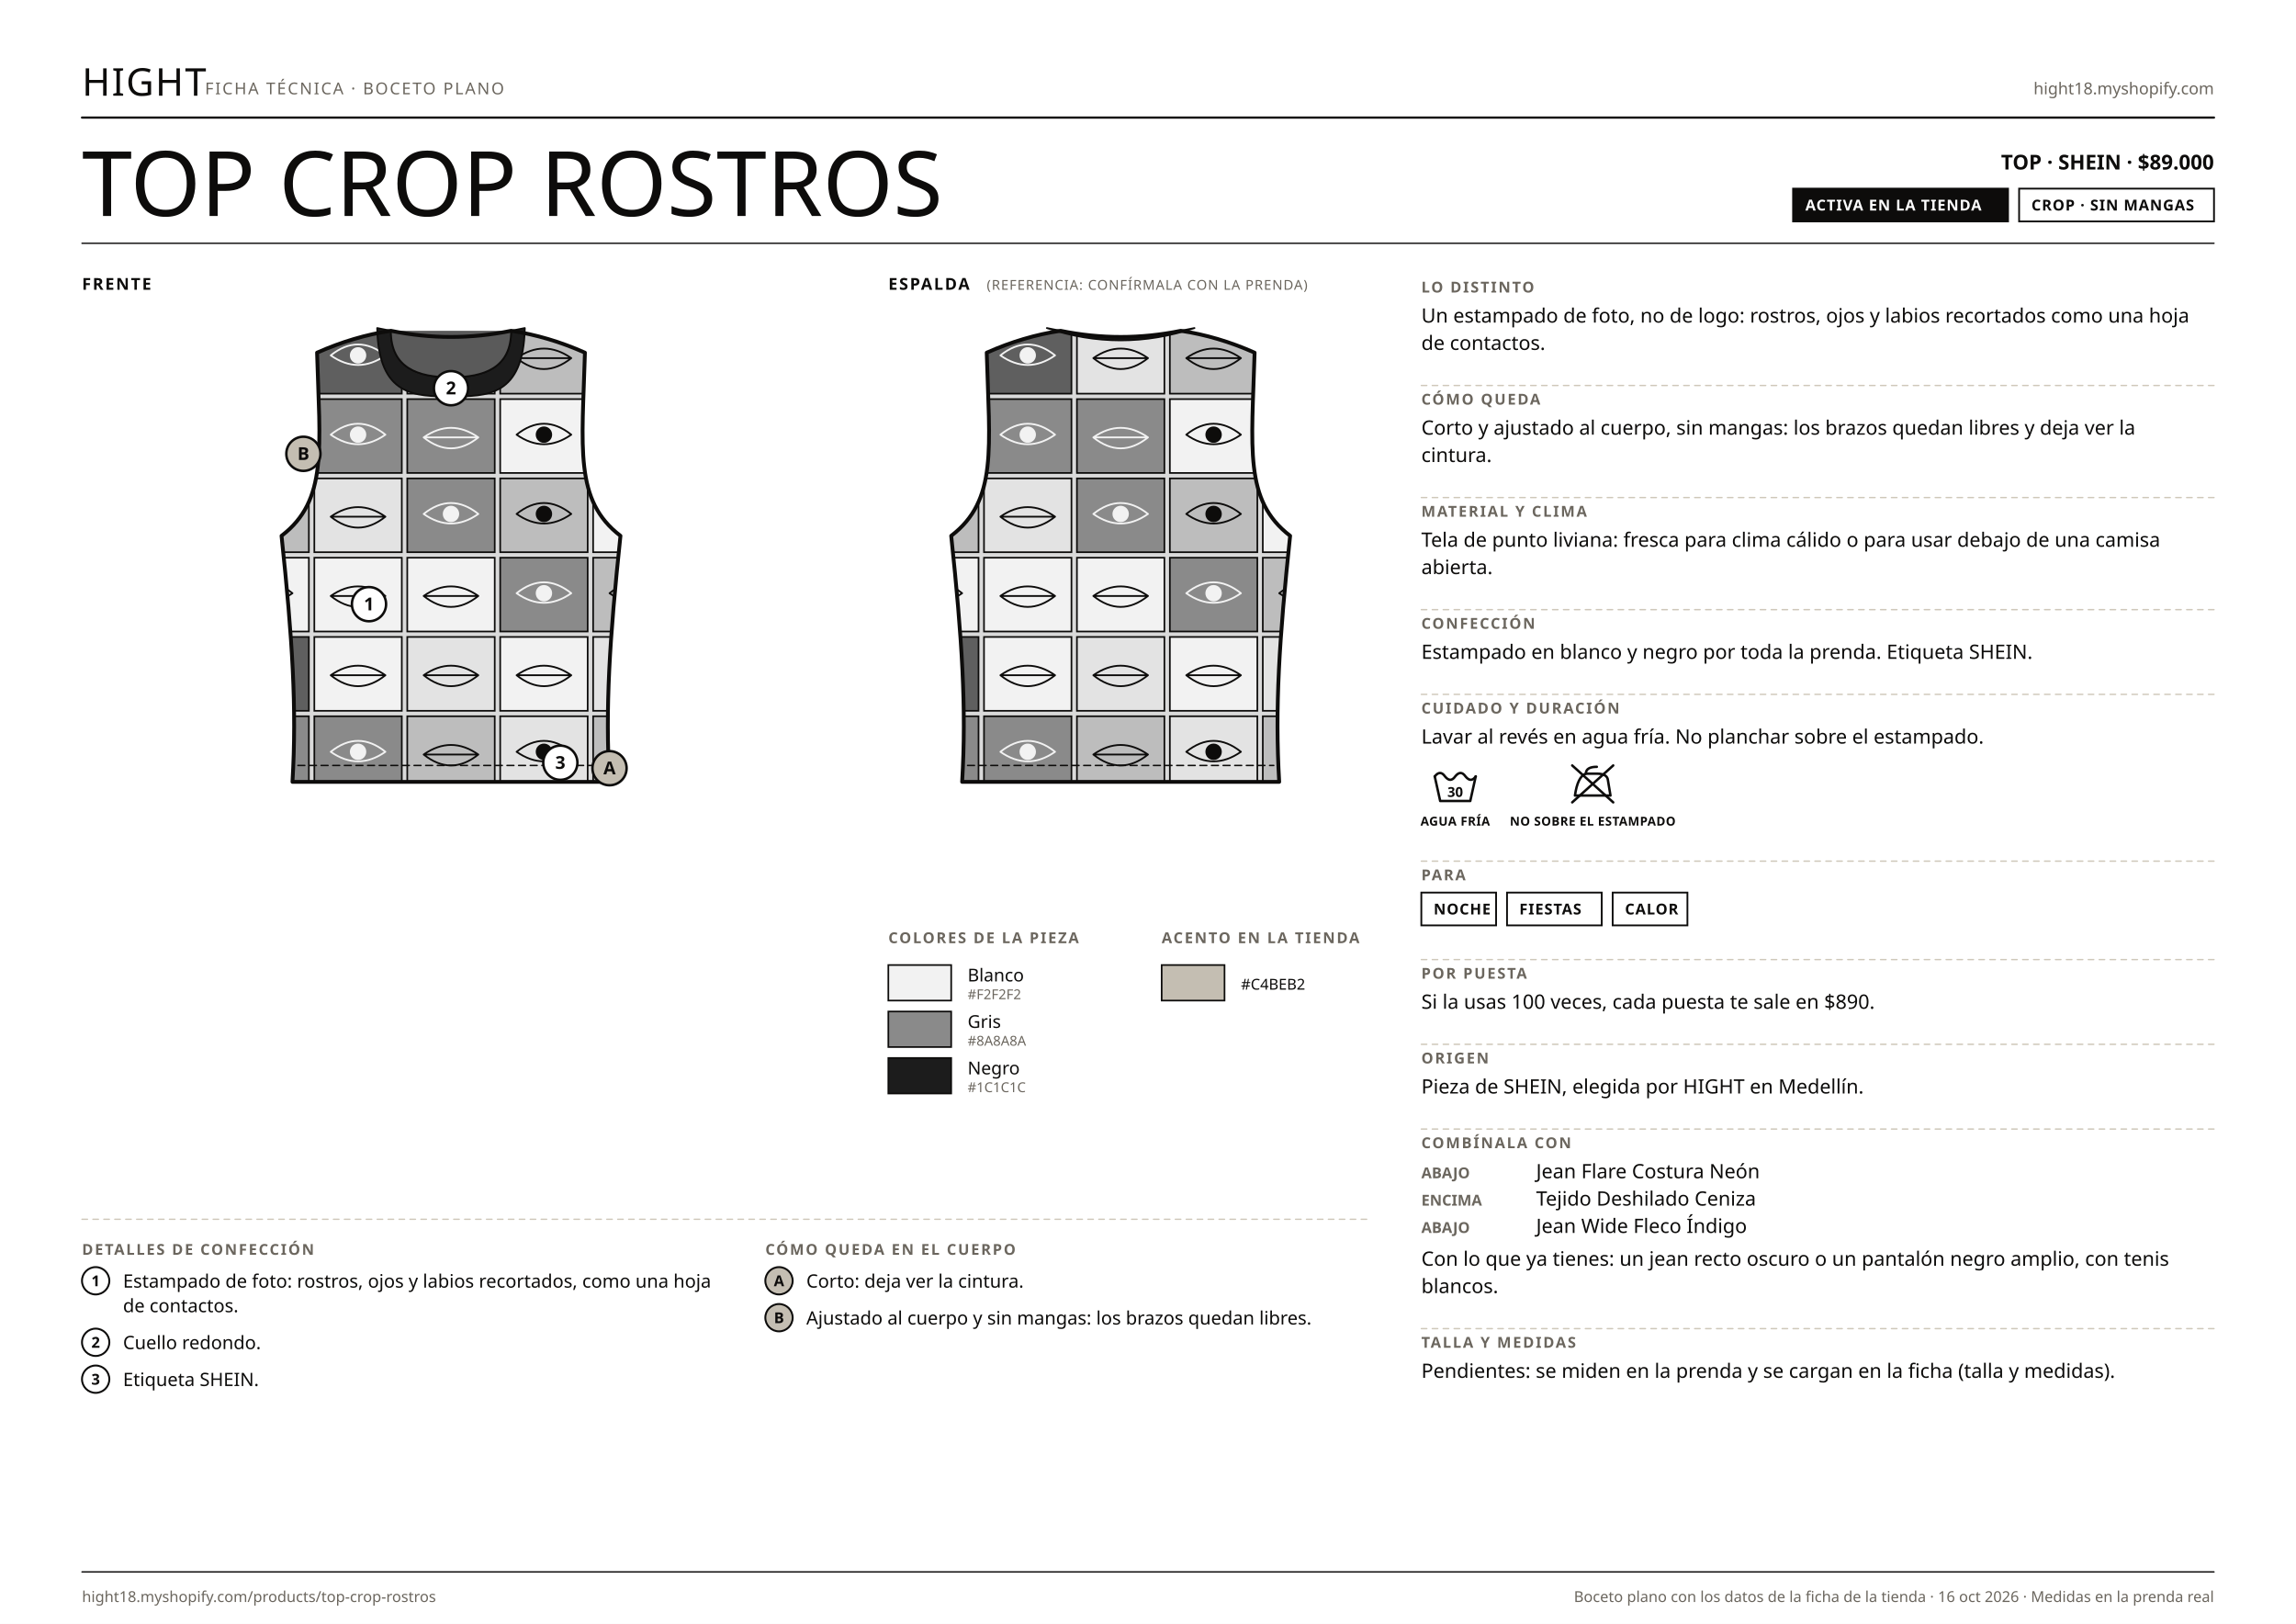
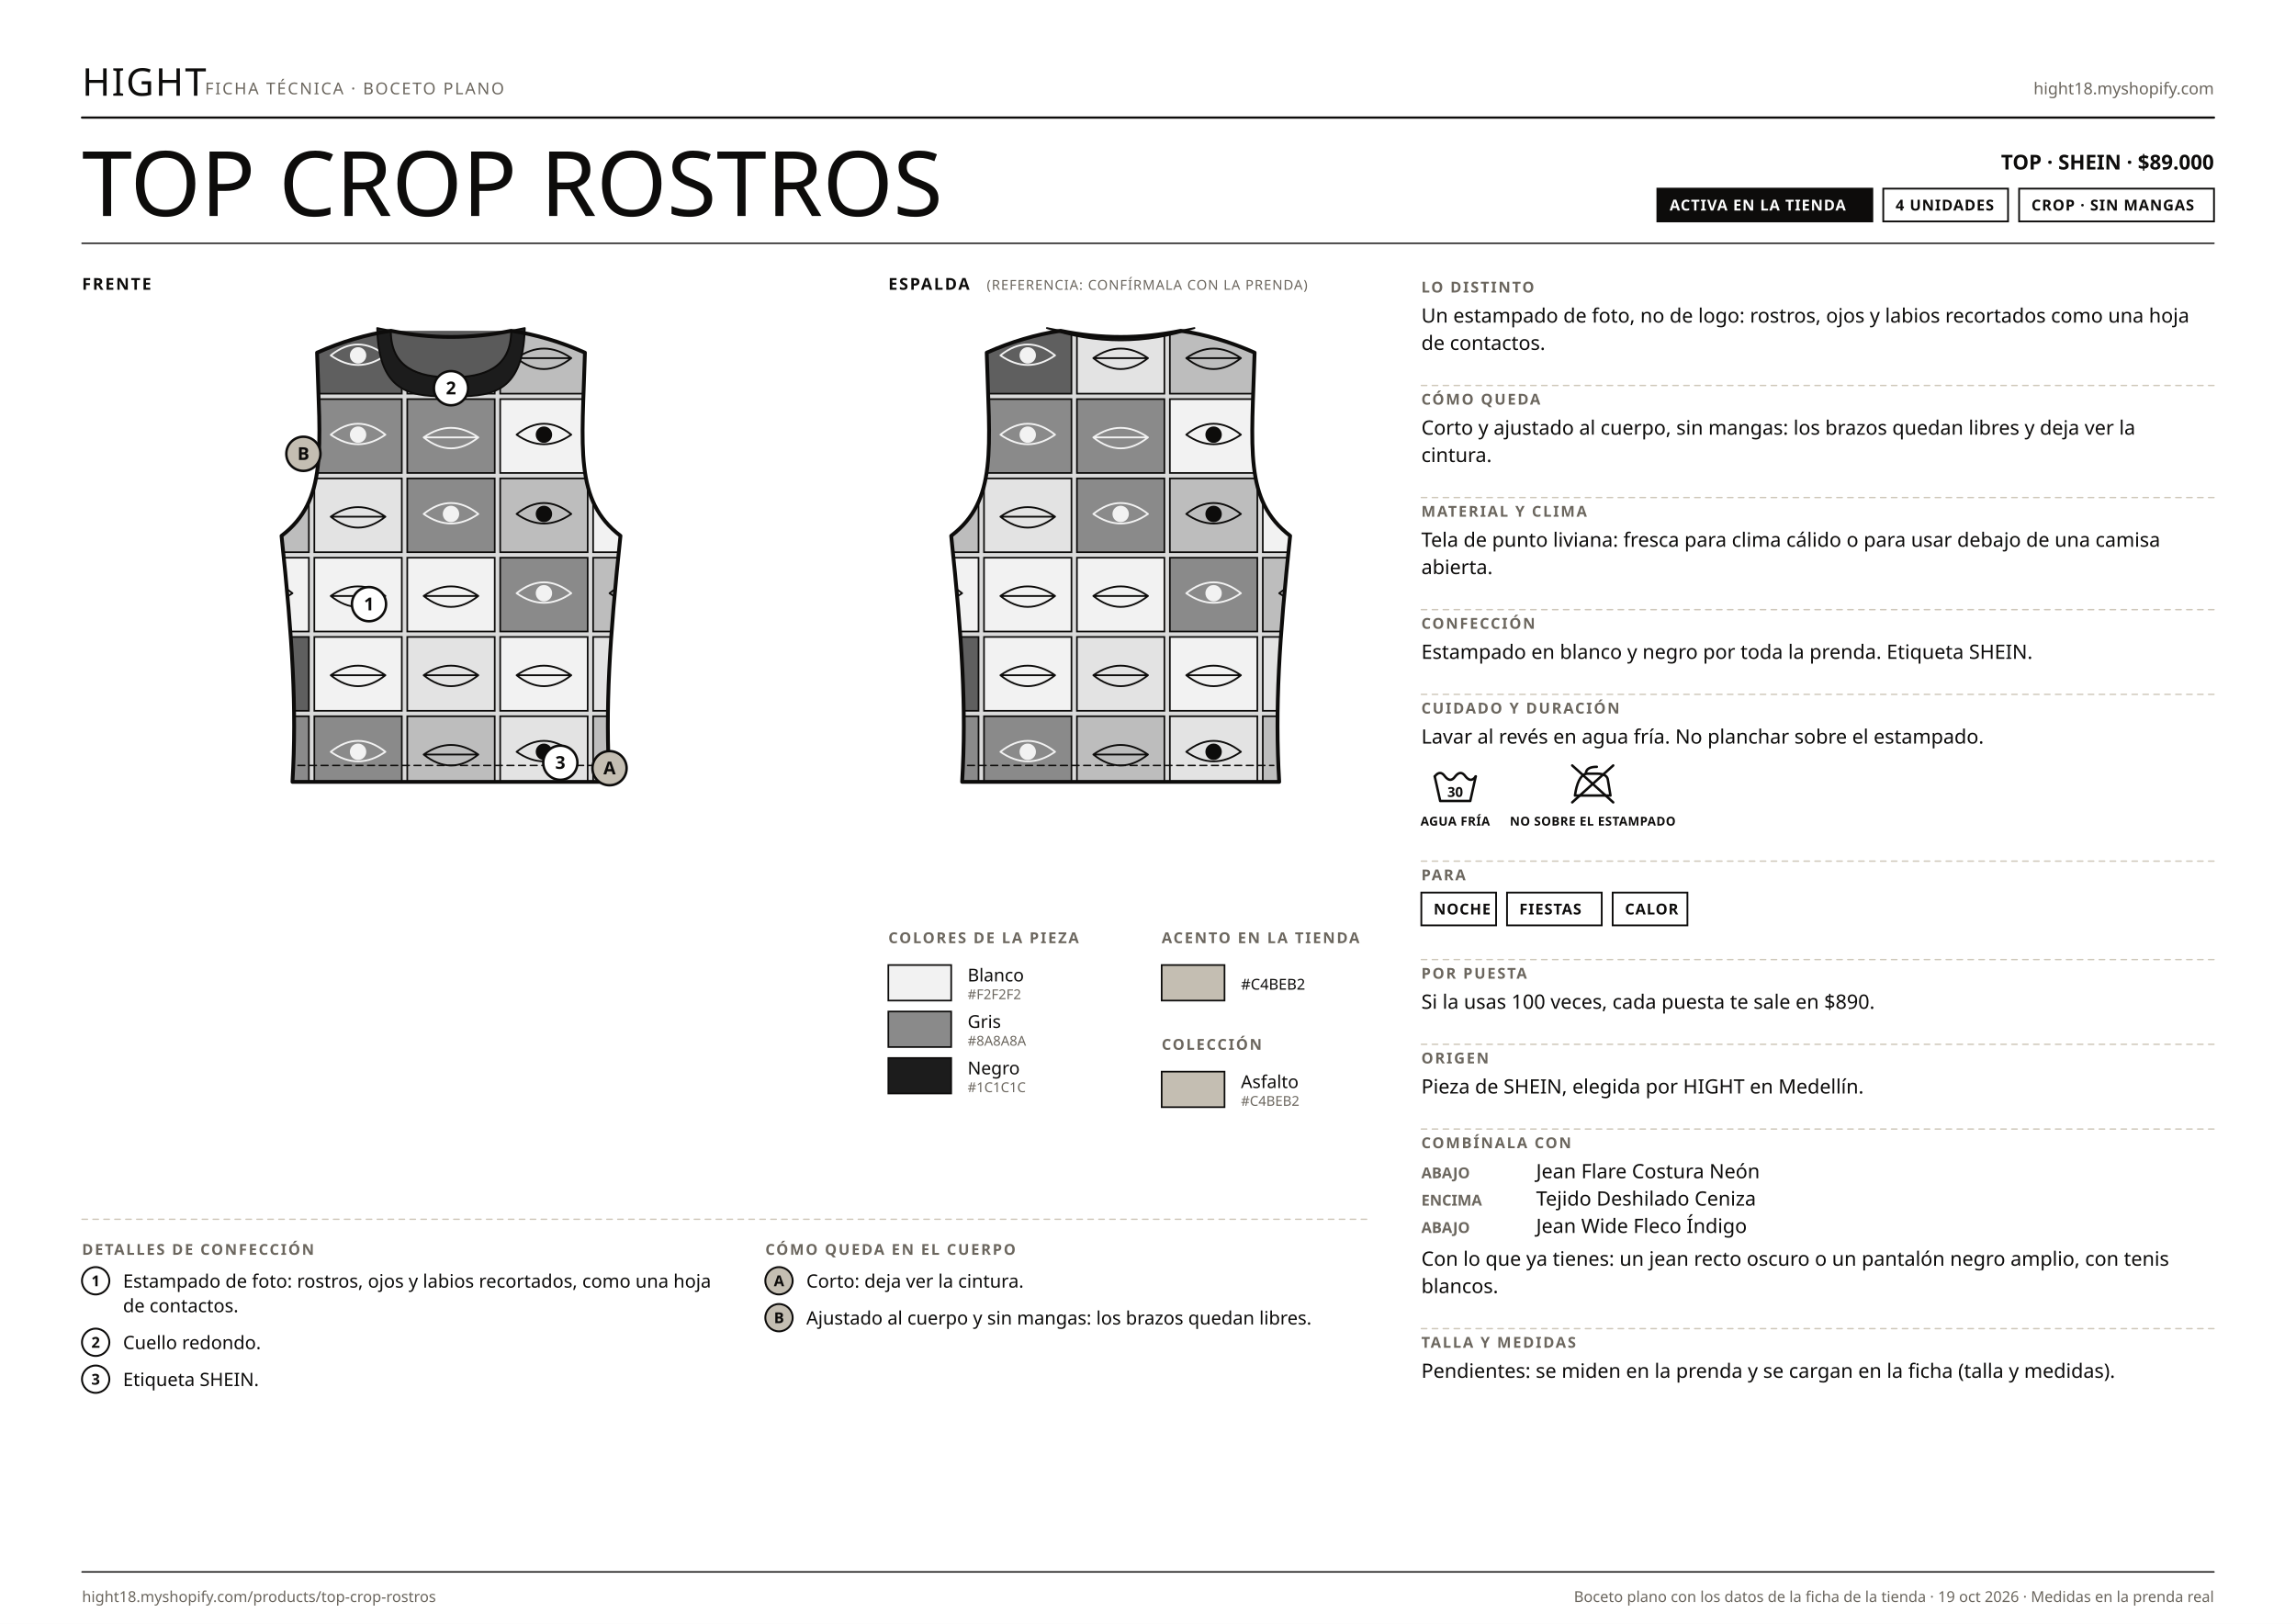
<svg xmlns="http://www.w3.org/2000/svg" width="420mm" height="297mm" viewBox="0 0 1680 1188">
  <g id="top-crop-rostros-fondo">
    <rect x="0" y="0" width="1680" height="1188" fill="#ffffff" stroke="none" stroke-width="1.4" />
  </g>
  <g id="top-crop-rostros-encabezado">
    <text x="60" y="70" font-family="Anton" font-size="28" letter-spacing="1" fill="#0d0c0b">HIGHT</text>
    <text x="150" y="69" font-family="Space Mono" font-size="12" letter-spacing="1.2" fill="#6b665e">FICHA TÉCNICA · BOCETO PLANO</text>
    <text x="1620" y="69" font-family="Space Mono" font-size="12" text-anchor="end" fill="#6b665e">hight18.myshopify.com</text>
    <path d="M60 86 L1620 86" fill="none" stroke="#0d0c0b" stroke-width="1.6" stroke-linejoin="round" stroke-linecap="round" />
    <text x="60" y="158" font-family="Anton" font-size="66" fill="#0d0c0b">TOP CROP ROSTROS</text>
    <text x="1620" y="124" font-family="Space Mono" font-size="15" font-weight="700" text-anchor="end" fill="#0d0c0b">TOP · SHEIN · $89.000</text>
    <rect x="1477.4" y="138" width="142.6" height="24" fill="#ffffff" stroke="#0d0c0b" stroke-width="1.3" />
    <text x="1486.4" y="154" font-family="Space Mono" font-size="11" font-weight="700" letter-spacing="0.6" fill="#0d0c0b">CROP · SIN MANGAS</text>
-     <rect x="1312" y="138" width="157.3" height="24" fill="#0d0c0b" stroke="#0d0c0b" stroke-width="1.3" />
-     <text x="1321" y="154" font-family="Space Mono" font-size="11" font-weight="700" letter-spacing="0.6" fill="#ffffff">ACTIVA EN LA TIENDA</text>
+     <rect x="1378" y="138" width="91.3" height="24" fill="#ffffff" stroke="#0d0c0b" stroke-width="1.3" />
+     <text x="1387" y="154" font-family="Space Mono" font-size="11" font-weight="700" letter-spacing="0.6" fill="#0d0c0b">4 UNIDADES</text>
+     <rect x="1212.7" y="138" width="157.3" height="24" fill="#0d0c0b" stroke="#0d0c0b" stroke-width="1.3" />
+     <text x="1221.7" y="154" font-family="Space Mono" font-size="11" font-weight="700" letter-spacing="0.6" fill="#ffffff">ACTIVA EN LA TIENDA</text>
    <path d="M60 178 L1620 178" fill="none" stroke="#0d0c0b" stroke-width="1" stroke-linejoin="round" stroke-linecap="round" />
  </g>
  <g id="top-crop-rostros-boceto">
    <text x="60" y="212" font-family="Space Mono" font-size="12" font-weight="700" letter-spacing="1.2" fill="#0d0c0b">FRENTE</text>
    <text x="650" y="212" font-family="Space Mono" font-size="12" font-weight="700" letter-spacing="1.2" fill="#0d0c0b">ESPALDA</text>
    <text x="722" y="212" font-family="Space Mono" font-size="10" letter-spacing="0.6" fill="#6b665e">(REFERENCIA: CONFÍRMALA CON LA PRENDA)</text>
    <g id="top-crop-rostros-frente" transform="translate(330 242) scale(1 1)">
      <defs>
        <clipPath id="top-crop-rostros-frente-clip">
          <path d="M-44 0 Q0 9 44 0 C62 2.7 80 8 98 16 C96 86 90 124 124 150 C116 225.6 112.8 276 116 330 L-116 330 C-112.8 276 -116 225.6 -124 150 C-90 124 -96 86 -98 16 C-80 8 -62 2.7 -44 0 Z" />
        </clipPath>
      </defs>
      <g id="top-crop-rostros-frente-relleno">
        <path d="M-44 0 Q0 9 44 0 C62 2.7 80 8 98 16 C96 86 90 124 124 150 C116 225.6 112.8 276 116 330 L-116 330 C-112.8 276 -116 225.6 -124 150 C-90 124 -96 86 -98 16 C-80 8 -62 2.7 -44 0 Z" fill="#dadada" stroke="none" stroke-width="1.6" stroke-linejoin="round" stroke-linecap="round" />
      </g>
      <g id="top-crop-rostros-frente-estampado" clip-path="url(#top-crop-rostros-frente-clip)">
        <rect x="-168" y="-8" width="64" height="54" fill="#bdbdbd" stroke="#0d0c0b" stroke-width="1.2" />
        <path d="M-156 18 Q-136 2 -116 18 Q-136 32 -156 18 Z" fill="none" stroke="#0d0c0b" stroke-width="1.3" stroke-linejoin="round" stroke-linecap="round" />
        <circle cx="-136" cy="18" r="6" fill="#0d0c0b" stroke="none" stroke-width="1.4" />
        <rect x="-100" y="-8" width="64" height="54" fill="#5f5f5f" stroke="#0d0c0b" stroke-width="1.2" />
        <path d="M-88 18 Q-68 2 -48 18 Q-68 32 -88 18 Z" fill="none" stroke="#f2f2f2" stroke-width="1.3" stroke-linejoin="round" stroke-linecap="round" />
        <circle cx="-68" cy="18" r="6" fill="#f2f2f2" stroke="none" stroke-width="1.4" />
        <rect x="-32" y="-8" width="64" height="54" fill="#e3e3e3" stroke="#0d0c0b" stroke-width="1.2" />
        <path d="M-20 20 Q0 6 20 20 Q0 36 -20 20 Z M-20 20 L20 20" fill="none" stroke="#0d0c0b" stroke-width="1.3" stroke-linejoin="round" stroke-linecap="round" />
        <rect x="36" y="-8" width="64" height="54" fill="#bdbdbd" stroke="#0d0c0b" stroke-width="1.2" />
        <path d="M48 20 Q68 6 88 20 Q68 36 48 20 Z M48 20 L88 20" fill="none" stroke="#0d0c0b" stroke-width="1.3" stroke-linejoin="round" stroke-linecap="round" />
        <rect x="104" y="-8" width="64" height="54" fill="#e3e3e3" stroke="#0d0c0b" stroke-width="1.2" />
        <path d="M116 20 Q136 6 156 20 Q136 36 116 20 Z M116 20 L156 20" fill="none" stroke="#0d0c0b" stroke-width="1.3" stroke-linejoin="round" stroke-linecap="round" />
        <rect x="-168" y="50" width="64" height="54" fill="#f2f2f2" stroke="#0d0c0b" stroke-width="1.2" />
        <path d="M-156 78 Q-136 64 -116 78 Q-136 94 -156 78 Z M-156 78 L-116 78" fill="none" stroke="#0d0c0b" stroke-width="1.3" stroke-linejoin="round" stroke-linecap="round" />
        <rect x="-100" y="50" width="64" height="54" fill="#8a8a8a" stroke="#0d0c0b" stroke-width="1.2" />
        <path d="M-88 76 Q-68 60 -48 76 Q-68 90 -88 76 Z" fill="none" stroke="#f2f2f2" stroke-width="1.3" stroke-linejoin="round" stroke-linecap="round" />
        <circle cx="-68" cy="76" r="6" fill="#f2f2f2" stroke="none" stroke-width="1.4" />
        <rect x="-32" y="50" width="64" height="54" fill="#8a8a8a" stroke="#0d0c0b" stroke-width="1.2" />
        <path d="M-20 78 Q0 64 20 78 Q0 94 -20 78 Z M-20 78 L20 78" fill="none" stroke="#f2f2f2" stroke-width="1.3" stroke-linejoin="round" stroke-linecap="round" />
        <rect x="36" y="50" width="64" height="54" fill="#f2f2f2" stroke="#0d0c0b" stroke-width="1.2" />
        <path d="M48 76 Q68 60 88 76 Q68 90 48 76 Z" fill="none" stroke="#0d0c0b" stroke-width="1.3" stroke-linejoin="round" stroke-linecap="round" />
        <circle cx="68" cy="76" r="6" fill="#0d0c0b" stroke="none" stroke-width="1.4" />
        <rect x="104" y="50" width="64" height="54" fill="#f2f2f2" stroke="#0d0c0b" stroke-width="1.2" />
        <path d="M116 78 Q136 64 156 78 Q136 94 116 78 Z M116 78 L156 78" fill="none" stroke="#0d0c0b" stroke-width="1.3" stroke-linejoin="round" stroke-linecap="round" />
        <rect x="-168" y="108" width="64" height="54" fill="#bdbdbd" stroke="#0d0c0b" stroke-width="1.2" />
        <path d="M-156 136 Q-136 122 -116 136 Q-136 152 -156 136 Z M-156 136 L-116 136" fill="none" stroke="#0d0c0b" stroke-width="1.3" stroke-linejoin="round" stroke-linecap="round" />
        <rect x="-100" y="108" width="64" height="54" fill="#e3e3e3" stroke="#0d0c0b" stroke-width="1.2" />
        <path d="M-88 136 Q-68 122 -48 136 Q-68 152 -88 136 Z M-88 136 L-48 136" fill="none" stroke="#0d0c0b" stroke-width="1.3" stroke-linejoin="round" stroke-linecap="round" />
        <rect x="-32" y="108" width="64" height="54" fill="#8a8a8a" stroke="#0d0c0b" stroke-width="1.2" />
        <path d="M-20 134 Q0 118 20 134 Q0 148 -20 134 Z" fill="none" stroke="#f2f2f2" stroke-width="1.3" stroke-linejoin="round" stroke-linecap="round" />
        <circle cx="0" cy="134" r="6" fill="#f2f2f2" stroke="none" stroke-width="1.4" />
        <rect x="36" y="108" width="64" height="54" fill="#bdbdbd" stroke="#0d0c0b" stroke-width="1.2" />
        <path d="M48 134 Q68 118 88 134 Q68 148 48 134 Z" fill="none" stroke="#0d0c0b" stroke-width="1.3" stroke-linejoin="round" stroke-linecap="round" />
        <circle cx="68" cy="134" r="6" fill="#0d0c0b" stroke="none" stroke-width="1.4" />
        <rect x="104" y="108" width="64" height="54" fill="#f2f2f2" stroke="#0d0c0b" stroke-width="1.2" />
        <path d="M116 134 Q136 118 156 134 Q136 148 116 134 Z" fill="none" stroke="#0d0c0b" stroke-width="1.3" stroke-linejoin="round" stroke-linecap="round" />
        <circle cx="136" cy="134" r="6" fill="#0d0c0b" stroke="none" stroke-width="1.4" />
        <rect x="-168" y="166" width="64" height="54" fill="#f2f2f2" stroke="#0d0c0b" stroke-width="1.2" />
        <path d="M-156 192 Q-136 176 -116 192 Q-136 206 -156 192 Z" fill="none" stroke="#0d0c0b" stroke-width="1.3" stroke-linejoin="round" stroke-linecap="round" />
        <circle cx="-136" cy="192" r="6" fill="#0d0c0b" stroke="none" stroke-width="1.4" />
        <rect x="-100" y="166" width="64" height="54" fill="#f2f2f2" stroke="#0d0c0b" stroke-width="1.2" />
        <path d="M-88 194 Q-68 180 -48 194 Q-68 210 -88 194 Z M-88 194 L-48 194" fill="none" stroke="#0d0c0b" stroke-width="1.3" stroke-linejoin="round" stroke-linecap="round" />
        <rect x="-32" y="166" width="64" height="54" fill="#f2f2f2" stroke="#0d0c0b" stroke-width="1.2" />
        <path d="M-20 194 Q0 180 20 194 Q0 210 -20 194 Z M-20 194 L20 194" fill="none" stroke="#0d0c0b" stroke-width="1.3" stroke-linejoin="round" stroke-linecap="round" />
        <rect x="36" y="166" width="64" height="54" fill="#8a8a8a" stroke="#0d0c0b" stroke-width="1.2" />
        <path d="M48 192 Q68 176 88 192 Q68 206 48 192 Z" fill="none" stroke="#f2f2f2" stroke-width="1.3" stroke-linejoin="round" stroke-linecap="round" />
        <circle cx="68" cy="192" r="6" fill="#f2f2f2" stroke="none" stroke-width="1.4" />
        <rect x="104" y="166" width="64" height="54" fill="#bdbdbd" stroke="#0d0c0b" stroke-width="1.2" />
        <path d="M116 192 Q136 176 156 192 Q136 206 116 192 Z" fill="none" stroke="#0d0c0b" stroke-width="1.3" stroke-linejoin="round" stroke-linecap="round" />
        <circle cx="136" cy="192" r="6" fill="#0d0c0b" stroke="none" stroke-width="1.4" />
        <rect x="-168" y="224" width="64" height="54" fill="#5f5f5f" stroke="#0d0c0b" stroke-width="1.2" />
        <path d="M-156 250 Q-136 234 -116 250 Q-136 264 -156 250 Z" fill="none" stroke="#f2f2f2" stroke-width="1.3" stroke-linejoin="round" stroke-linecap="round" />
        <circle cx="-136" cy="250" r="6" fill="#f2f2f2" stroke="none" stroke-width="1.4" />
        <rect x="-100" y="224" width="64" height="54" fill="#f2f2f2" stroke="#0d0c0b" stroke-width="1.2" />
        <path d="M-88 252 Q-68 238 -48 252 Q-68 268 -88 252 Z M-88 252 L-48 252" fill="none" stroke="#0d0c0b" stroke-width="1.3" stroke-linejoin="round" stroke-linecap="round" />
        <rect x="-32" y="224" width="64" height="54" fill="#e3e3e3" stroke="#0d0c0b" stroke-width="1.2" />
        <path d="M-20 252 Q0 238 20 252 Q0 268 -20 252 Z M-20 252 L20 252" fill="none" stroke="#0d0c0b" stroke-width="1.3" stroke-linejoin="round" stroke-linecap="round" />
        <rect x="36" y="224" width="64" height="54" fill="#f2f2f2" stroke="#0d0c0b" stroke-width="1.2" />
        <path d="M48 252 Q68 238 88 252 Q68 268 48 252 Z M48 252 L88 252" fill="none" stroke="#0d0c0b" stroke-width="1.3" stroke-linejoin="round" stroke-linecap="round" />
        <rect x="104" y="224" width="64" height="54" fill="#e3e3e3" stroke="#0d0c0b" stroke-width="1.2" />
        <path d="M116 252 Q136 238 156 252 Q136 268 116 252 Z M116 252 L156 252" fill="none" stroke="#0d0c0b" stroke-width="1.3" stroke-linejoin="round" stroke-linecap="round" />
        <rect x="-168" y="282" width="64" height="54" fill="#8a8a8a" stroke="#0d0c0b" stroke-width="1.2" />
        <path d="M-156 308 Q-136 292 -116 308 Q-136 322 -156 308 Z" fill="none" stroke="#f2f2f2" stroke-width="1.3" stroke-linejoin="round" stroke-linecap="round" />
        <circle cx="-136" cy="308" r="6" fill="#f2f2f2" stroke="none" stroke-width="1.4" />
        <rect x="-100" y="282" width="64" height="54" fill="#8a8a8a" stroke="#0d0c0b" stroke-width="1.2" />
        <path d="M-88 308 Q-68 292 -48 308 Q-68 322 -88 308 Z" fill="none" stroke="#f2f2f2" stroke-width="1.3" stroke-linejoin="round" stroke-linecap="round" />
        <circle cx="-68" cy="308" r="6" fill="#f2f2f2" stroke="none" stroke-width="1.4" />
        <rect x="-32" y="282" width="64" height="54" fill="#bdbdbd" stroke="#0d0c0b" stroke-width="1.2" />
        <path d="M-20 310 Q0 296 20 310 Q0 326 -20 310 Z M-20 310 L20 310" fill="none" stroke="#0d0c0b" stroke-width="1.3" stroke-linejoin="round" stroke-linecap="round" />
        <rect x="36" y="282" width="64" height="54" fill="#e3e3e3" stroke="#0d0c0b" stroke-width="1.2" />
        <path d="M48 308 Q68 292 88 308 Q68 322 48 308 Z" fill="none" stroke="#0d0c0b" stroke-width="1.3" stroke-linejoin="round" stroke-linecap="round" />
        <circle cx="68" cy="308" r="6" fill="#0d0c0b" stroke="none" stroke-width="1.4" />
        <rect x="104" y="282" width="64" height="54" fill="#bdbdbd" stroke="#0d0c0b" stroke-width="1.2" />
        <path d="M116 308 Q136 292 156 308 Q136 322 116 308 Z" fill="none" stroke="#0d0c0b" stroke-width="1.3" stroke-linejoin="round" stroke-linecap="round" />
        <circle cx="136" cy="308" r="6" fill="#0d0c0b" stroke="none" stroke-width="1.4" />
        <rect x="-168" y="340" width="64" height="54" fill="#8a8a8a" stroke="#0d0c0b" stroke-width="1.2" />
        <path d="M-156 366 Q-136 350 -116 366 Q-136 380 -156 366 Z" fill="none" stroke="#f2f2f2" stroke-width="1.3" stroke-linejoin="round" stroke-linecap="round" />
        <circle cx="-136" cy="366" r="6" fill="#f2f2f2" stroke="none" stroke-width="1.4" />
        <rect x="-100" y="340" width="64" height="54" fill="#e3e3e3" stroke="#0d0c0b" stroke-width="1.2" />
        <path d="M-88 366 Q-68 350 -48 366 Q-68 380 -88 366 Z" fill="none" stroke="#0d0c0b" stroke-width="1.3" stroke-linejoin="round" stroke-linecap="round" />
        <circle cx="-68" cy="366" r="6" fill="#0d0c0b" stroke="none" stroke-width="1.4" />
        <rect x="-32" y="340" width="64" height="54" fill="#5f5f5f" stroke="#0d0c0b" stroke-width="1.2" />
        <path d="M-20 366 Q0 350 20 366 Q0 380 -20 366 Z" fill="none" stroke="#f2f2f2" stroke-width="1.3" stroke-linejoin="round" stroke-linecap="round" />
        <circle cx="0" cy="366" r="6" fill="#f2f2f2" stroke="none" stroke-width="1.4" />
        <rect x="36" y="340" width="64" height="54" fill="#e3e3e3" stroke="#0d0c0b" stroke-width="1.2" />
        <path d="M48 368 Q68 354 88 368 Q68 384 48 368 Z M48 368 L88 368" fill="none" stroke="#0d0c0b" stroke-width="1.3" stroke-linejoin="round" stroke-linecap="round" />
        <rect x="104" y="340" width="64" height="54" fill="#e3e3e3" stroke="#0d0c0b" stroke-width="1.2" />
        <path d="M116 368 Q136 354 156 368 Q136 384 116 368 Z M116 368 L156 368" fill="none" stroke="#0d0c0b" stroke-width="1.3" stroke-linejoin="round" stroke-linecap="round" />
      </g>
      <g id="top-crop-rostros-frente-costuras">
        <path d="M-112 318 L112 318" fill="none" stroke="#0d0c0b" stroke-width="1.1" stroke-linejoin="round" stroke-linecap="round" stroke-dasharray="5 3.5" />
      </g>
      <g id="top-crop-rostros-frente-piezas">
        <path d="M-44 0 C-44 27.2 -24.2 34 0 34 C24.2 34 44 27.2 44 0 L54 -2 C53 48 26.4 48 0 48 C-26.4 48 -53 48 -54 -2 Z" fill="#1c1c1c" stroke="#0d0c0b" stroke-width="1.3" stroke-linejoin="round" stroke-linecap="round" />
        <path d="M-44 0 C-44 27.2 -24.2 34 0 34 C24.2 34 44 27.2 44 0" fill="#5a5a5a" stroke="#0d0c0b" stroke-width="1.3" stroke-linejoin="round" stroke-linecap="round" />
      </g>
      <g id="top-crop-rostros-frente-silueta">
        <path d="M-44 0 Q0 9 44 0 C62 2.7 80 8 98 16 C96 86 90 124 124 150 C116 225.6 112.8 276 116 330 L-116 330 C-112.8 276 -116 225.6 -124 150 C-90 124 -96 86 -98 16 C-80 8 -62 2.7 -44 0 Z" fill="none" stroke="#0d0c0b" stroke-width="2.8" stroke-linejoin="round" stroke-linecap="round" />
      </g>
    </g>
    <g id="top-crop-rostros-espalda" transform="translate(820 242) scale(1 1)">
      <defs>
        <clipPath id="top-crop-rostros-espalda-clip">
          <path d="M-44 0 Q0 9 44 0 C62 2.7 80 8 98 16 C96 86 90 124 124 150 C116 225.6 112.8 276 116 330 L-116 330 C-112.8 276 -116 225.6 -124 150 C-90 124 -96 86 -98 16 C-80 8 -62 2.7 -44 0 Z" />
        </clipPath>
      </defs>
      <g id="top-crop-rostros-espalda-relleno">
        <path d="M-44 0 Q0 9 44 0 C62 2.7 80 8 98 16 C96 86 90 124 124 150 C116 225.6 112.8 276 116 330 L-116 330 C-112.8 276 -116 225.6 -124 150 C-90 124 -96 86 -98 16 C-80 8 -62 2.7 -44 0 Z" fill="#dadada" stroke="none" stroke-width="1.6" stroke-linejoin="round" stroke-linecap="round" />
      </g>
      <g id="top-crop-rostros-espalda-estampado" clip-path="url(#top-crop-rostros-espalda-clip)">
        <rect x="-168" y="-8" width="64" height="54" fill="#bdbdbd" stroke="#0d0c0b" stroke-width="1.2" />
        <path d="M-156 18 Q-136 2 -116 18 Q-136 32 -156 18 Z" fill="none" stroke="#0d0c0b" stroke-width="1.3" stroke-linejoin="round" stroke-linecap="round" />
        <circle cx="-136" cy="18" r="6" fill="#0d0c0b" stroke="none" stroke-width="1.4" />
        <rect x="-100" y="-8" width="64" height="54" fill="#5f5f5f" stroke="#0d0c0b" stroke-width="1.2" />
        <path d="M-88 18 Q-68 2 -48 18 Q-68 32 -88 18 Z" fill="none" stroke="#f2f2f2" stroke-width="1.3" stroke-linejoin="round" stroke-linecap="round" />
        <circle cx="-68" cy="18" r="6" fill="#f2f2f2" stroke="none" stroke-width="1.4" />
        <rect x="-32" y="-8" width="64" height="54" fill="#e3e3e3" stroke="#0d0c0b" stroke-width="1.2" />
        <path d="M-20 20 Q0 6 20 20 Q0 36 -20 20 Z M-20 20 L20 20" fill="none" stroke="#0d0c0b" stroke-width="1.3" stroke-linejoin="round" stroke-linecap="round" />
        <rect x="36" y="-8" width="64" height="54" fill="#bdbdbd" stroke="#0d0c0b" stroke-width="1.2" />
        <path d="M48 20 Q68 6 88 20 Q68 36 48 20 Z M48 20 L88 20" fill="none" stroke="#0d0c0b" stroke-width="1.3" stroke-linejoin="round" stroke-linecap="round" />
        <rect x="104" y="-8" width="64" height="54" fill="#e3e3e3" stroke="#0d0c0b" stroke-width="1.2" />
        <path d="M116 20 Q136 6 156 20 Q136 36 116 20 Z M116 20 L156 20" fill="none" stroke="#0d0c0b" stroke-width="1.3" stroke-linejoin="round" stroke-linecap="round" />
        <rect x="-168" y="50" width="64" height="54" fill="#f2f2f2" stroke="#0d0c0b" stroke-width="1.2" />
        <path d="M-156 78 Q-136 64 -116 78 Q-136 94 -156 78 Z M-156 78 L-116 78" fill="none" stroke="#0d0c0b" stroke-width="1.3" stroke-linejoin="round" stroke-linecap="round" />
        <rect x="-100" y="50" width="64" height="54" fill="#8a8a8a" stroke="#0d0c0b" stroke-width="1.2" />
        <path d="M-88 76 Q-68 60 -48 76 Q-68 90 -88 76 Z" fill="none" stroke="#f2f2f2" stroke-width="1.3" stroke-linejoin="round" stroke-linecap="round" />
        <circle cx="-68" cy="76" r="6" fill="#f2f2f2" stroke="none" stroke-width="1.4" />
        <rect x="-32" y="50" width="64" height="54" fill="#8a8a8a" stroke="#0d0c0b" stroke-width="1.2" />
        <path d="M-20 78 Q0 64 20 78 Q0 94 -20 78 Z M-20 78 L20 78" fill="none" stroke="#f2f2f2" stroke-width="1.3" stroke-linejoin="round" stroke-linecap="round" />
        <rect x="36" y="50" width="64" height="54" fill="#f2f2f2" stroke="#0d0c0b" stroke-width="1.2" />
        <path d="M48 76 Q68 60 88 76 Q68 90 48 76 Z" fill="none" stroke="#0d0c0b" stroke-width="1.3" stroke-linejoin="round" stroke-linecap="round" />
        <circle cx="68" cy="76" r="6" fill="#0d0c0b" stroke="none" stroke-width="1.4" />
        <rect x="104" y="50" width="64" height="54" fill="#f2f2f2" stroke="#0d0c0b" stroke-width="1.2" />
        <path d="M116 78 Q136 64 156 78 Q136 94 116 78 Z M116 78 L156 78" fill="none" stroke="#0d0c0b" stroke-width="1.3" stroke-linejoin="round" stroke-linecap="round" />
        <rect x="-168" y="108" width="64" height="54" fill="#bdbdbd" stroke="#0d0c0b" stroke-width="1.2" />
        <path d="M-156 136 Q-136 122 -116 136 Q-136 152 -156 136 Z M-156 136 L-116 136" fill="none" stroke="#0d0c0b" stroke-width="1.3" stroke-linejoin="round" stroke-linecap="round" />
        <rect x="-100" y="108" width="64" height="54" fill="#e3e3e3" stroke="#0d0c0b" stroke-width="1.2" />
        <path d="M-88 136 Q-68 122 -48 136 Q-68 152 -88 136 Z M-88 136 L-48 136" fill="none" stroke="#0d0c0b" stroke-width="1.3" stroke-linejoin="round" stroke-linecap="round" />
        <rect x="-32" y="108" width="64" height="54" fill="#8a8a8a" stroke="#0d0c0b" stroke-width="1.2" />
        <path d="M-20 134 Q0 118 20 134 Q0 148 -20 134 Z" fill="none" stroke="#f2f2f2" stroke-width="1.3" stroke-linejoin="round" stroke-linecap="round" />
        <circle cx="0" cy="134" r="6" fill="#f2f2f2" stroke="none" stroke-width="1.4" />
        <rect x="36" y="108" width="64" height="54" fill="#bdbdbd" stroke="#0d0c0b" stroke-width="1.2" />
        <path d="M48 134 Q68 118 88 134 Q68 148 48 134 Z" fill="none" stroke="#0d0c0b" stroke-width="1.3" stroke-linejoin="round" stroke-linecap="round" />
        <circle cx="68" cy="134" r="6" fill="#0d0c0b" stroke="none" stroke-width="1.4" />
        <rect x="104" y="108" width="64" height="54" fill="#f2f2f2" stroke="#0d0c0b" stroke-width="1.2" />
        <path d="M116 134 Q136 118 156 134 Q136 148 116 134 Z" fill="none" stroke="#0d0c0b" stroke-width="1.3" stroke-linejoin="round" stroke-linecap="round" />
        <circle cx="136" cy="134" r="6" fill="#0d0c0b" stroke="none" stroke-width="1.4" />
        <rect x="-168" y="166" width="64" height="54" fill="#f2f2f2" stroke="#0d0c0b" stroke-width="1.2" />
        <path d="M-156 192 Q-136 176 -116 192 Q-136 206 -156 192 Z" fill="none" stroke="#0d0c0b" stroke-width="1.3" stroke-linejoin="round" stroke-linecap="round" />
        <circle cx="-136" cy="192" r="6" fill="#0d0c0b" stroke="none" stroke-width="1.4" />
        <rect x="-100" y="166" width="64" height="54" fill="#f2f2f2" stroke="#0d0c0b" stroke-width="1.2" />
        <path d="M-88 194 Q-68 180 -48 194 Q-68 210 -88 194 Z M-88 194 L-48 194" fill="none" stroke="#0d0c0b" stroke-width="1.3" stroke-linejoin="round" stroke-linecap="round" />
        <rect x="-32" y="166" width="64" height="54" fill="#f2f2f2" stroke="#0d0c0b" stroke-width="1.2" />
        <path d="M-20 194 Q0 180 20 194 Q0 210 -20 194 Z M-20 194 L20 194" fill="none" stroke="#0d0c0b" stroke-width="1.3" stroke-linejoin="round" stroke-linecap="round" />
        <rect x="36" y="166" width="64" height="54" fill="#8a8a8a" stroke="#0d0c0b" stroke-width="1.2" />
        <path d="M48 192 Q68 176 88 192 Q68 206 48 192 Z" fill="none" stroke="#f2f2f2" stroke-width="1.3" stroke-linejoin="round" stroke-linecap="round" />
        <circle cx="68" cy="192" r="6" fill="#f2f2f2" stroke="none" stroke-width="1.4" />
        <rect x="104" y="166" width="64" height="54" fill="#bdbdbd" stroke="#0d0c0b" stroke-width="1.2" />
        <path d="M116 192 Q136 176 156 192 Q136 206 116 192 Z" fill="none" stroke="#0d0c0b" stroke-width="1.3" stroke-linejoin="round" stroke-linecap="round" />
        <circle cx="136" cy="192" r="6" fill="#0d0c0b" stroke="none" stroke-width="1.4" />
        <rect x="-168" y="224" width="64" height="54" fill="#5f5f5f" stroke="#0d0c0b" stroke-width="1.2" />
        <path d="M-156 250 Q-136 234 -116 250 Q-136 264 -156 250 Z" fill="none" stroke="#f2f2f2" stroke-width="1.3" stroke-linejoin="round" stroke-linecap="round" />
        <circle cx="-136" cy="250" r="6" fill="#f2f2f2" stroke="none" stroke-width="1.4" />
        <rect x="-100" y="224" width="64" height="54" fill="#f2f2f2" stroke="#0d0c0b" stroke-width="1.2" />
        <path d="M-88 252 Q-68 238 -48 252 Q-68 268 -88 252 Z M-88 252 L-48 252" fill="none" stroke="#0d0c0b" stroke-width="1.3" stroke-linejoin="round" stroke-linecap="round" />
        <rect x="-32" y="224" width="64" height="54" fill="#e3e3e3" stroke="#0d0c0b" stroke-width="1.2" />
        <path d="M-20 252 Q0 238 20 252 Q0 268 -20 252 Z M-20 252 L20 252" fill="none" stroke="#0d0c0b" stroke-width="1.3" stroke-linejoin="round" stroke-linecap="round" />
        <rect x="36" y="224" width="64" height="54" fill="#f2f2f2" stroke="#0d0c0b" stroke-width="1.2" />
        <path d="M48 252 Q68 238 88 252 Q68 268 48 252 Z M48 252 L88 252" fill="none" stroke="#0d0c0b" stroke-width="1.3" stroke-linejoin="round" stroke-linecap="round" />
        <rect x="104" y="224" width="64" height="54" fill="#e3e3e3" stroke="#0d0c0b" stroke-width="1.2" />
        <path d="M116 252 Q136 238 156 252 Q136 268 116 252 Z M116 252 L156 252" fill="none" stroke="#0d0c0b" stroke-width="1.3" stroke-linejoin="round" stroke-linecap="round" />
        <rect x="-168" y="282" width="64" height="54" fill="#8a8a8a" stroke="#0d0c0b" stroke-width="1.2" />
        <path d="M-156 308 Q-136 292 -116 308 Q-136 322 -156 308 Z" fill="none" stroke="#f2f2f2" stroke-width="1.3" stroke-linejoin="round" stroke-linecap="round" />
        <circle cx="-136" cy="308" r="6" fill="#f2f2f2" stroke="none" stroke-width="1.4" />
        <rect x="-100" y="282" width="64" height="54" fill="#8a8a8a" stroke="#0d0c0b" stroke-width="1.2" />
        <path d="M-88 308 Q-68 292 -48 308 Q-68 322 -88 308 Z" fill="none" stroke="#f2f2f2" stroke-width="1.3" stroke-linejoin="round" stroke-linecap="round" />
        <circle cx="-68" cy="308" r="6" fill="#f2f2f2" stroke="none" stroke-width="1.4" />
        <rect x="-32" y="282" width="64" height="54" fill="#bdbdbd" stroke="#0d0c0b" stroke-width="1.2" />
        <path d="M-20 310 Q0 296 20 310 Q0 326 -20 310 Z M-20 310 L20 310" fill="none" stroke="#0d0c0b" stroke-width="1.3" stroke-linejoin="round" stroke-linecap="round" />
        <rect x="36" y="282" width="64" height="54" fill="#e3e3e3" stroke="#0d0c0b" stroke-width="1.2" />
        <path d="M48 308 Q68 292 88 308 Q68 322 48 308 Z" fill="none" stroke="#0d0c0b" stroke-width="1.3" stroke-linejoin="round" stroke-linecap="round" />
        <circle cx="68" cy="308" r="6" fill="#0d0c0b" stroke="none" stroke-width="1.4" />
        <rect x="104" y="282" width="64" height="54" fill="#bdbdbd" stroke="#0d0c0b" stroke-width="1.2" />
        <path d="M116 308 Q136 292 156 308 Q136 322 116 308 Z" fill="none" stroke="#0d0c0b" stroke-width="1.3" stroke-linejoin="round" stroke-linecap="round" />
        <circle cx="136" cy="308" r="6" fill="#0d0c0b" stroke="none" stroke-width="1.4" />
        <rect x="-168" y="340" width="64" height="54" fill="#8a8a8a" stroke="#0d0c0b" stroke-width="1.2" />
        <path d="M-156 366 Q-136 350 -116 366 Q-136 380 -156 366 Z" fill="none" stroke="#f2f2f2" stroke-width="1.3" stroke-linejoin="round" stroke-linecap="round" />
        <circle cx="-136" cy="366" r="6" fill="#f2f2f2" stroke="none" stroke-width="1.4" />
        <rect x="-100" y="340" width="64" height="54" fill="#e3e3e3" stroke="#0d0c0b" stroke-width="1.2" />
        <path d="M-88 366 Q-68 350 -48 366 Q-68 380 -88 366 Z" fill="none" stroke="#0d0c0b" stroke-width="1.3" stroke-linejoin="round" stroke-linecap="round" />
        <circle cx="-68" cy="366" r="6" fill="#0d0c0b" stroke="none" stroke-width="1.4" />
        <rect x="-32" y="340" width="64" height="54" fill="#5f5f5f" stroke="#0d0c0b" stroke-width="1.2" />
        <path d="M-20 366 Q0 350 20 366 Q0 380 -20 366 Z" fill="none" stroke="#f2f2f2" stroke-width="1.3" stroke-linejoin="round" stroke-linecap="round" />
        <circle cx="0" cy="366" r="6" fill="#f2f2f2" stroke="none" stroke-width="1.4" />
        <rect x="36" y="340" width="64" height="54" fill="#e3e3e3" stroke="#0d0c0b" stroke-width="1.2" />
        <path d="M48 368 Q68 354 88 368 Q68 384 48 368 Z M48 368 L88 368" fill="none" stroke="#0d0c0b" stroke-width="1.3" stroke-linejoin="round" stroke-linecap="round" />
        <rect x="104" y="340" width="64" height="54" fill="#e3e3e3" stroke="#0d0c0b" stroke-width="1.2" />
        <path d="M116 368 Q136 354 156 368 Q136 384 116 368 Z M116 368 L156 368" fill="none" stroke="#0d0c0b" stroke-width="1.3" stroke-linejoin="round" stroke-linecap="round" />
      </g>
      <g id="top-crop-rostros-espalda-costuras">
        <path d="M-112 318 L112 318" fill="none" stroke="#0d0c0b" stroke-width="1.1" stroke-linejoin="round" stroke-linecap="round" stroke-dasharray="5 3.5" />
      </g>
      <g id="top-crop-rostros-espalda-piezas">
        <path d="M-54 -2 Q0 16 54 -2 L44 0 Q0 9 -44 0 Z" fill="#1c1c1c" stroke="#0d0c0b" stroke-width="1.3" stroke-linejoin="round" stroke-linecap="round" />
      </g>
      <g id="top-crop-rostros-espalda-silueta">
        <path d="M-44 0 Q0 9 44 0 C62 2.7 80 8 98 16 C96 86 90 124 124 150 C116 225.6 112.8 276 116 330 L-116 330 C-112.8 276 -116 225.6 -124 150 C-90 124 -96 86 -98 16 C-80 8 -62 2.7 -44 0 Z" fill="none" stroke="#0d0c0b" stroke-width="2.8" stroke-linejoin="round" stroke-linecap="round" />
      </g>
    </g>
  </g>
  <g id="top-crop-rostros-llamadas">
    <circle cx="270" cy="442" r="12.5" fill="#ffffff" stroke="#0d0c0b" stroke-width="1.8" />
    <text x="270" y="446.5" font-family="Space Mono" font-size="13" font-weight="700" text-anchor="middle" fill="#0d0c0b">1</text>
    <circle cx="330" cy="284" r="12.5" fill="#ffffff" stroke="#0d0c0b" stroke-width="1.8" />
    <text x="330" y="288.5" font-family="Space Mono" font-size="13" font-weight="700" text-anchor="middle" fill="#0d0c0b">2</text>
    <circle cx="410" cy="558" r="12.5" fill="#ffffff" stroke="#0d0c0b" stroke-width="1.8" />
    <text x="410" y="562.5" font-family="Space Mono" font-size="13" font-weight="700" text-anchor="middle" fill="#0d0c0b">3</text>
    <circle cx="446" cy="562" r="12.5" fill="#c4beb2" stroke="#0d0c0b" stroke-width="1.8" />
    <text x="446" y="566.5" font-family="Space Mono" font-size="13" font-weight="700" text-anchor="middle" fill="#0d0c0b">A</text>
    <circle cx="222" cy="332" r="12.5" fill="#c4beb2" stroke="#0d0c0b" stroke-width="1.8" />
    <text x="222" y="336.5" font-family="Space Mono" font-size="13" font-weight="700" text-anchor="middle" fill="#0d0c0b">B</text>
  </g>
  <g id="top-crop-rostros-colores">
    <text x="650" y="690" font-family="Space Mono" font-size="11" font-weight="700" letter-spacing="1.2" fill="#6b665e">COLORES DE LA PIEZA</text>
    <rect x="650" y="706" width="46" height="26" fill="#f2f2f2" stroke="#0d0c0b" stroke-width="1.2" />
    <text x="708" y="718" font-family="Space Grotesk" font-size="13" font-weight="500" fill="#0d0c0b">Blanco</text>
    <text x="708" y="731" font-family="Space Mono" font-size="10" fill="#6b665e">#F2F2F2</text>
    <rect x="650" y="740" width="46" height="26" fill="#8a8a8a" stroke="#0d0c0b" stroke-width="1.2" />
    <text x="708" y="752" font-family="Space Grotesk" font-size="13" font-weight="500" fill="#0d0c0b">Gris</text>
    <text x="708" y="765" font-family="Space Mono" font-size="10" fill="#6b665e">#8A8A8A</text>
    <rect x="650" y="774" width="46" height="26" fill="#1c1c1c" stroke="#0d0c0b" stroke-width="1.2" />
    <text x="708" y="786" font-family="Space Grotesk" font-size="13" font-weight="500" fill="#0d0c0b">Negro</text>
    <text x="708" y="799" font-family="Space Mono" font-size="10" fill="#6b665e">#1C1C1C</text>
    <text x="850" y="690" font-family="Space Mono" font-size="11" font-weight="700" letter-spacing="1.2" fill="#6b665e">ACENTO EN LA TIENDA</text>
    <rect x="850" y="706" width="46" height="26" fill="#c4beb2" stroke="#0d0c0b" stroke-width="1.2" />
    <text x="908" y="724" font-family="Space Mono" font-size="11" fill="#0d0c0b">#C4BEB2</text>
+     <text x="850" y="768" font-family="Space Mono" font-size="11" font-weight="700" letter-spacing="1.2" fill="#6b665e">COLECCIÓN</text>
+     <rect x="850" y="784" width="46" height="26" fill="#c4beb2" stroke="#0d0c0b" stroke-width="1.2" />
+     <text x="908" y="796" font-family="Space Grotesk" font-size="13" font-weight="500" fill="#0d0c0b">Asfalto</text>
+     <text x="908" y="809" font-family="Space Mono" font-size="10" fill="#6b665e">#C4BEB2</text>
  </g>
  <g id="top-crop-rostros-leyenda">
    <path d="M60 892 L1000 892" fill="none" stroke="#cfc8ba" stroke-width="1" stroke-linejoin="round" stroke-linecap="round" stroke-dasharray="4 4" />
    <text x="60" y="918" font-family="Space Mono" font-size="11" font-weight="700" letter-spacing="1.2" fill="#6b665e">DETALLES DE CONFECCIÓN</text>
    <circle cx="70" cy="937" r="10" fill="#ffffff" stroke="#0d0c0b" stroke-width="1.4" />
    <text x="70" y="941" font-family="Space Mono" font-size="11" font-weight="700" text-anchor="middle" fill="#0d0c0b">1</text>
    <text font-family="Space Grotesk" font-size="13.5" fill="#0d0c0b">
      <tspan x="90" y="942">Estampado de foto: rostros, ojos y labios recortados, como una hoja</tspan>
      <tspan x="90" y="960">de contactos.</tspan>
    </text>
    <circle cx="70" cy="982" r="10" fill="#ffffff" stroke="#0d0c0b" stroke-width="1.4" />
    <text x="70" y="986" font-family="Space Mono" font-size="11" font-weight="700" text-anchor="middle" fill="#0d0c0b">2</text>
    <text font-family="Space Grotesk" font-size="13.5" fill="#0d0c0b">
      <tspan x="90" y="987">Cuello redondo.</tspan>
    </text>
    <circle cx="70" cy="1009" r="10" fill="#ffffff" stroke="#0d0c0b" stroke-width="1.4" />
    <text x="70" y="1013" font-family="Space Mono" font-size="11" font-weight="700" text-anchor="middle" fill="#0d0c0b">3</text>
    <text font-family="Space Grotesk" font-size="13.5" fill="#0d0c0b">
      <tspan x="90" y="1014">Etiqueta SHEIN.</tspan>
    </text>
    <text x="560" y="918" font-family="Space Mono" font-size="11" font-weight="700" letter-spacing="1.2" fill="#6b665e">CÓMO QUEDA EN EL CUERPO</text>
    <circle cx="570" cy="937" r="10" fill="#c4beb2" stroke="#0d0c0b" stroke-width="1.4" />
    <text x="570" y="941" font-family="Space Mono" font-size="11" font-weight="700" text-anchor="middle" fill="#0d0c0b">A</text>
    <text font-family="Space Grotesk" font-size="13.5" fill="#0d0c0b">
      <tspan x="590" y="942">Corto: deja ver la cintura.</tspan>
    </text>
    <circle cx="570" cy="964" r="10" fill="#c4beb2" stroke="#0d0c0b" stroke-width="1.4" />
    <text x="570" y="968" font-family="Space Mono" font-size="11" font-weight="700" text-anchor="middle" fill="#0d0c0b">B</text>
    <text font-family="Space Grotesk" font-size="13.5" fill="#0d0c0b">
      <tspan x="590" y="969">Ajustado al cuerpo y sin mangas: los brazos quedan libres.</tspan>
    </text>
  </g>
  <g id="top-crop-rostros-ficha">
    <text x="1040" y="214" font-family="Space Mono" font-size="11" font-weight="700" letter-spacing="1.2" fill="#6b665e">LO DISTINTO</text>
    <text font-family="Space Grotesk" font-size="14.5" fill="#0d0c0b">
      <tspan x="1040" y="236">Un estampado de foto, no de logo: rostros, ojos y labios recortados como una hoja</tspan>
      <tspan x="1040" y="256">de contactos.</tspan>
    </text>
    <path d="M1040 282 L1620 282" fill="none" stroke="#cfc8ba" stroke-width="1" stroke-linejoin="round" stroke-linecap="round" stroke-dasharray="4 4" />
    <text x="1040" y="296" font-family="Space Mono" font-size="11" font-weight="700" letter-spacing="1.2" fill="#6b665e">CÓMO QUEDA</text>
    <text font-family="Space Grotesk" font-size="14.5" fill="#0d0c0b">
      <tspan x="1040" y="318">Corto y ajustado al cuerpo, sin mangas: los brazos quedan libres y deja ver la</tspan>
      <tspan x="1040" y="338">cintura.</tspan>
    </text>
    <path d="M1040 364 L1620 364" fill="none" stroke="#cfc8ba" stroke-width="1" stroke-linejoin="round" stroke-linecap="round" stroke-dasharray="4 4" />
    <text x="1040" y="378" font-family="Space Mono" font-size="11" font-weight="700" letter-spacing="1.2" fill="#6b665e">MATERIAL Y CLIMA</text>
    <text font-family="Space Grotesk" font-size="14.5" fill="#0d0c0b">
      <tspan x="1040" y="400">Tela de punto liviana: fresca para clima cálido o para usar debajo de una camisa</tspan>
      <tspan x="1040" y="420">abierta.</tspan>
    </text>
    <path d="M1040 446 L1620 446" fill="none" stroke="#cfc8ba" stroke-width="1" stroke-linejoin="round" stroke-linecap="round" stroke-dasharray="4 4" />
    <text x="1040" y="460" font-family="Space Mono" font-size="11" font-weight="700" letter-spacing="1.2" fill="#6b665e">CONFECCIÓN</text>
    <text font-family="Space Grotesk" font-size="14.5" fill="#0d0c0b">
      <tspan x="1040" y="482">Estampado en blanco y negro por toda la prenda. Etiqueta SHEIN.</tspan>
    </text>
    <path d="M1040 508 L1620 508" fill="none" stroke="#cfc8ba" stroke-width="1" stroke-linejoin="round" stroke-linecap="round" stroke-dasharray="4 4" />
    <text x="1040" y="522" font-family="Space Mono" font-size="11" font-weight="700" letter-spacing="1.2" fill="#6b665e">CUIDADO Y DURACIÓN</text>
    <text font-family="Space Grotesk" font-size="14.5" fill="#0d0c0b">
      <tspan x="1040" y="544">Lavar al revés en agua fría. No planchar sobre el estampado.</tspan>
    </text>
    <path d="M1049.8 568 L1053.8 586 L1075.8 586 L1079.8 568" fill="none" stroke="#0d0c0b" stroke-width="1.8" stroke-linejoin="round" stroke-linecap="round" />
    <path d="M1049.8 568 q4 -5 7.5 0 q4 5 7.5 0 q4 -5 7.5 0 q4 5 7.5 0" fill="none" stroke="#0d0c0b" stroke-width="1.8" stroke-linejoin="round" stroke-linecap="round" />
    <text x="1064.8" y="583" font-family="Space Mono" font-size="10" font-weight="700" text-anchor="middle" fill="#0d0c0b">30</text>
    <text x="1064.8" y="604" font-family="Space Mono" font-size="9" font-weight="700" letter-spacing="0.3" text-anchor="middle" fill="#0d0c0b">AGUA FRÍA</text>
    <path d="M1152.4 582 L1178.4 582 L1176.4 570 Q1175.4 566 1168.4 566 L1160.4 566 Q1154.4 568 1152.4 582 Z" fill="none" stroke="#0d0c0b" stroke-width="1.8" stroke-linejoin="round" stroke-linecap="round" />
    <path d="M1160.4 566 Q1160.4 561 1168.4 561" fill="none" stroke="#0d0c0b" stroke-width="1.8" stroke-linejoin="round" stroke-linecap="round" />
    <path d="M1150.4 560 L1180.4 587 M1180.4 560 L1150.4 587" fill="none" stroke="#0d0c0b" stroke-width="1.8" stroke-linejoin="round" stroke-linecap="round" />
    <text x="1165.4" y="604" font-family="Space Mono" font-size="9" font-weight="700" letter-spacing="0.3" text-anchor="middle" fill="#0d0c0b">NO SOBRE EL ESTAMPADO</text>
    <path d="M1040 630 L1620 630" fill="none" stroke="#cfc8ba" stroke-width="1" stroke-linejoin="round" stroke-linecap="round" stroke-dasharray="4 4" />
    <text x="1040" y="644" font-family="Space Mono" font-size="11" font-weight="700" letter-spacing="1.2" fill="#6b665e">PARA</text>
    <rect x="1040" y="653" width="54.7" height="24" fill="none" stroke="#0d0c0b" stroke-width="1.3" />
    <text x="1049" y="669" font-family="Space Mono" font-size="11" font-weight="700" letter-spacing="0.6" fill="#0d0c0b">NOCHE</text>
    <rect x="1102.7" y="653" width="69.3" height="24" fill="none" stroke="#0d0c0b" stroke-width="1.3" />
    <text x="1111.7" y="669" font-family="Space Mono" font-size="11" font-weight="700" letter-spacing="0.6" fill="#0d0c0b">FIESTAS</text>
    <rect x="1180" y="653" width="54.7" height="24" fill="none" stroke="#0d0c0b" stroke-width="1.3" />
    <text x="1189" y="669" font-family="Space Mono" font-size="11" font-weight="700" letter-spacing="0.6" fill="#0d0c0b">CALOR</text>
    <path d="M1040 702 L1620 702" fill="none" stroke="#cfc8ba" stroke-width="1" stroke-linejoin="round" stroke-linecap="round" stroke-dasharray="4 4" />
    <text x="1040" y="716" font-family="Space Mono" font-size="11" font-weight="700" letter-spacing="1.2" fill="#6b665e">POR PUESTA</text>
    <text font-family="Space Grotesk" font-size="14.5" fill="#0d0c0b">
      <tspan x="1040" y="738">Si la usas 100 veces, cada puesta te sale en $890.</tspan>
    </text>
    <path d="M1040 764 L1620 764" fill="none" stroke="#cfc8ba" stroke-width="1" stroke-linejoin="round" stroke-linecap="round" stroke-dasharray="4 4" />
    <text x="1040" y="778" font-family="Space Mono" font-size="11" font-weight="700" letter-spacing="1.2" fill="#6b665e">ORIGEN</text>
    <text font-family="Space Grotesk" font-size="14.5" fill="#0d0c0b">
      <tspan x="1040" y="800">Pieza de SHEIN, elegida por HIGHT en Medellín.</tspan>
    </text>
    <path d="M1040 826 L1620 826" fill="none" stroke="#cfc8ba" stroke-width="1" stroke-linejoin="round" stroke-linecap="round" stroke-dasharray="4 4" />
    <text x="1040" y="840" font-family="Space Mono" font-size="11" font-weight="700" letter-spacing="1.2" fill="#6b665e">COMBÍNALA CON</text>
    <text x="1040" y="862" font-family="Space Mono" font-size="11" font-weight="700" fill="#6b665e">ABAJO</text>
    <text x="1124" y="862" font-family="Space Grotesk" font-size="14.5" font-weight="500" fill="#0d0c0b">Jean Flare Costura Neón</text>
    <text x="1040" y="882" font-family="Space Mono" font-size="11" font-weight="700" fill="#6b665e">ENCIMA</text>
    <text x="1124" y="882" font-family="Space Grotesk" font-size="14.5" font-weight="500" fill="#0d0c0b">Tejido Deshilado Ceniza</text>
    <text x="1040" y="902" font-family="Space Mono" font-size="11" font-weight="700" fill="#6b665e">ABAJO</text>
    <text x="1124" y="902" font-family="Space Grotesk" font-size="14.5" font-weight="500" fill="#0d0c0b">Jean Wide Fleco Índigo</text>
    <text font-family="Space Grotesk" font-size="14.5" fill="#0d0c0b">
      <tspan x="1040" y="926">Con lo que ya tienes: un jean recto oscuro o un pantalón negro amplio, con tenis</tspan>
      <tspan x="1040" y="946">blancos.</tspan>
    </text>
    <path d="M1040 972 L1620 972" fill="none" stroke="#cfc8ba" stroke-width="1" stroke-linejoin="round" stroke-linecap="round" stroke-dasharray="4 4" />
    <text x="1040" y="986" font-family="Space Mono" font-size="11" font-weight="700" letter-spacing="1.2" fill="#6b665e">TALLA Y MEDIDAS</text>
    <text font-family="Space Grotesk" font-size="14.5" fill="#0d0c0b">
      <tspan x="1040" y="1008">Pendientes: se miden en la prenda y se cargan en la ficha (talla y medidas).</tspan>
    </text>
  </g>
  <g id="top-crop-rostros-pie">
    <path d="M60 1150 L1620 1150" fill="none" stroke="#0d0c0b" stroke-width="1" stroke-linejoin="round" stroke-linecap="round" />
    <text x="60" y="1172" font-family="Space Mono" font-size="11" fill="#6b665e">hight18.myshopify.com/products/top-crop-rostros</text>
-     <text x="1620" y="1172" font-family="Space Mono" font-size="11" text-anchor="end" fill="#6b665e">Boceto plano con los datos de la ficha de la tienda · 16 oct 2026 · Medidas en la prenda real</text>
+     <text x="1620" y="1172" font-family="Space Mono" font-size="11" text-anchor="end" fill="#6b665e">Boceto plano con los datos de la ficha de la tienda · 19 oct 2026 · Medidas en la prenda real</text>
  </g>
</svg>
